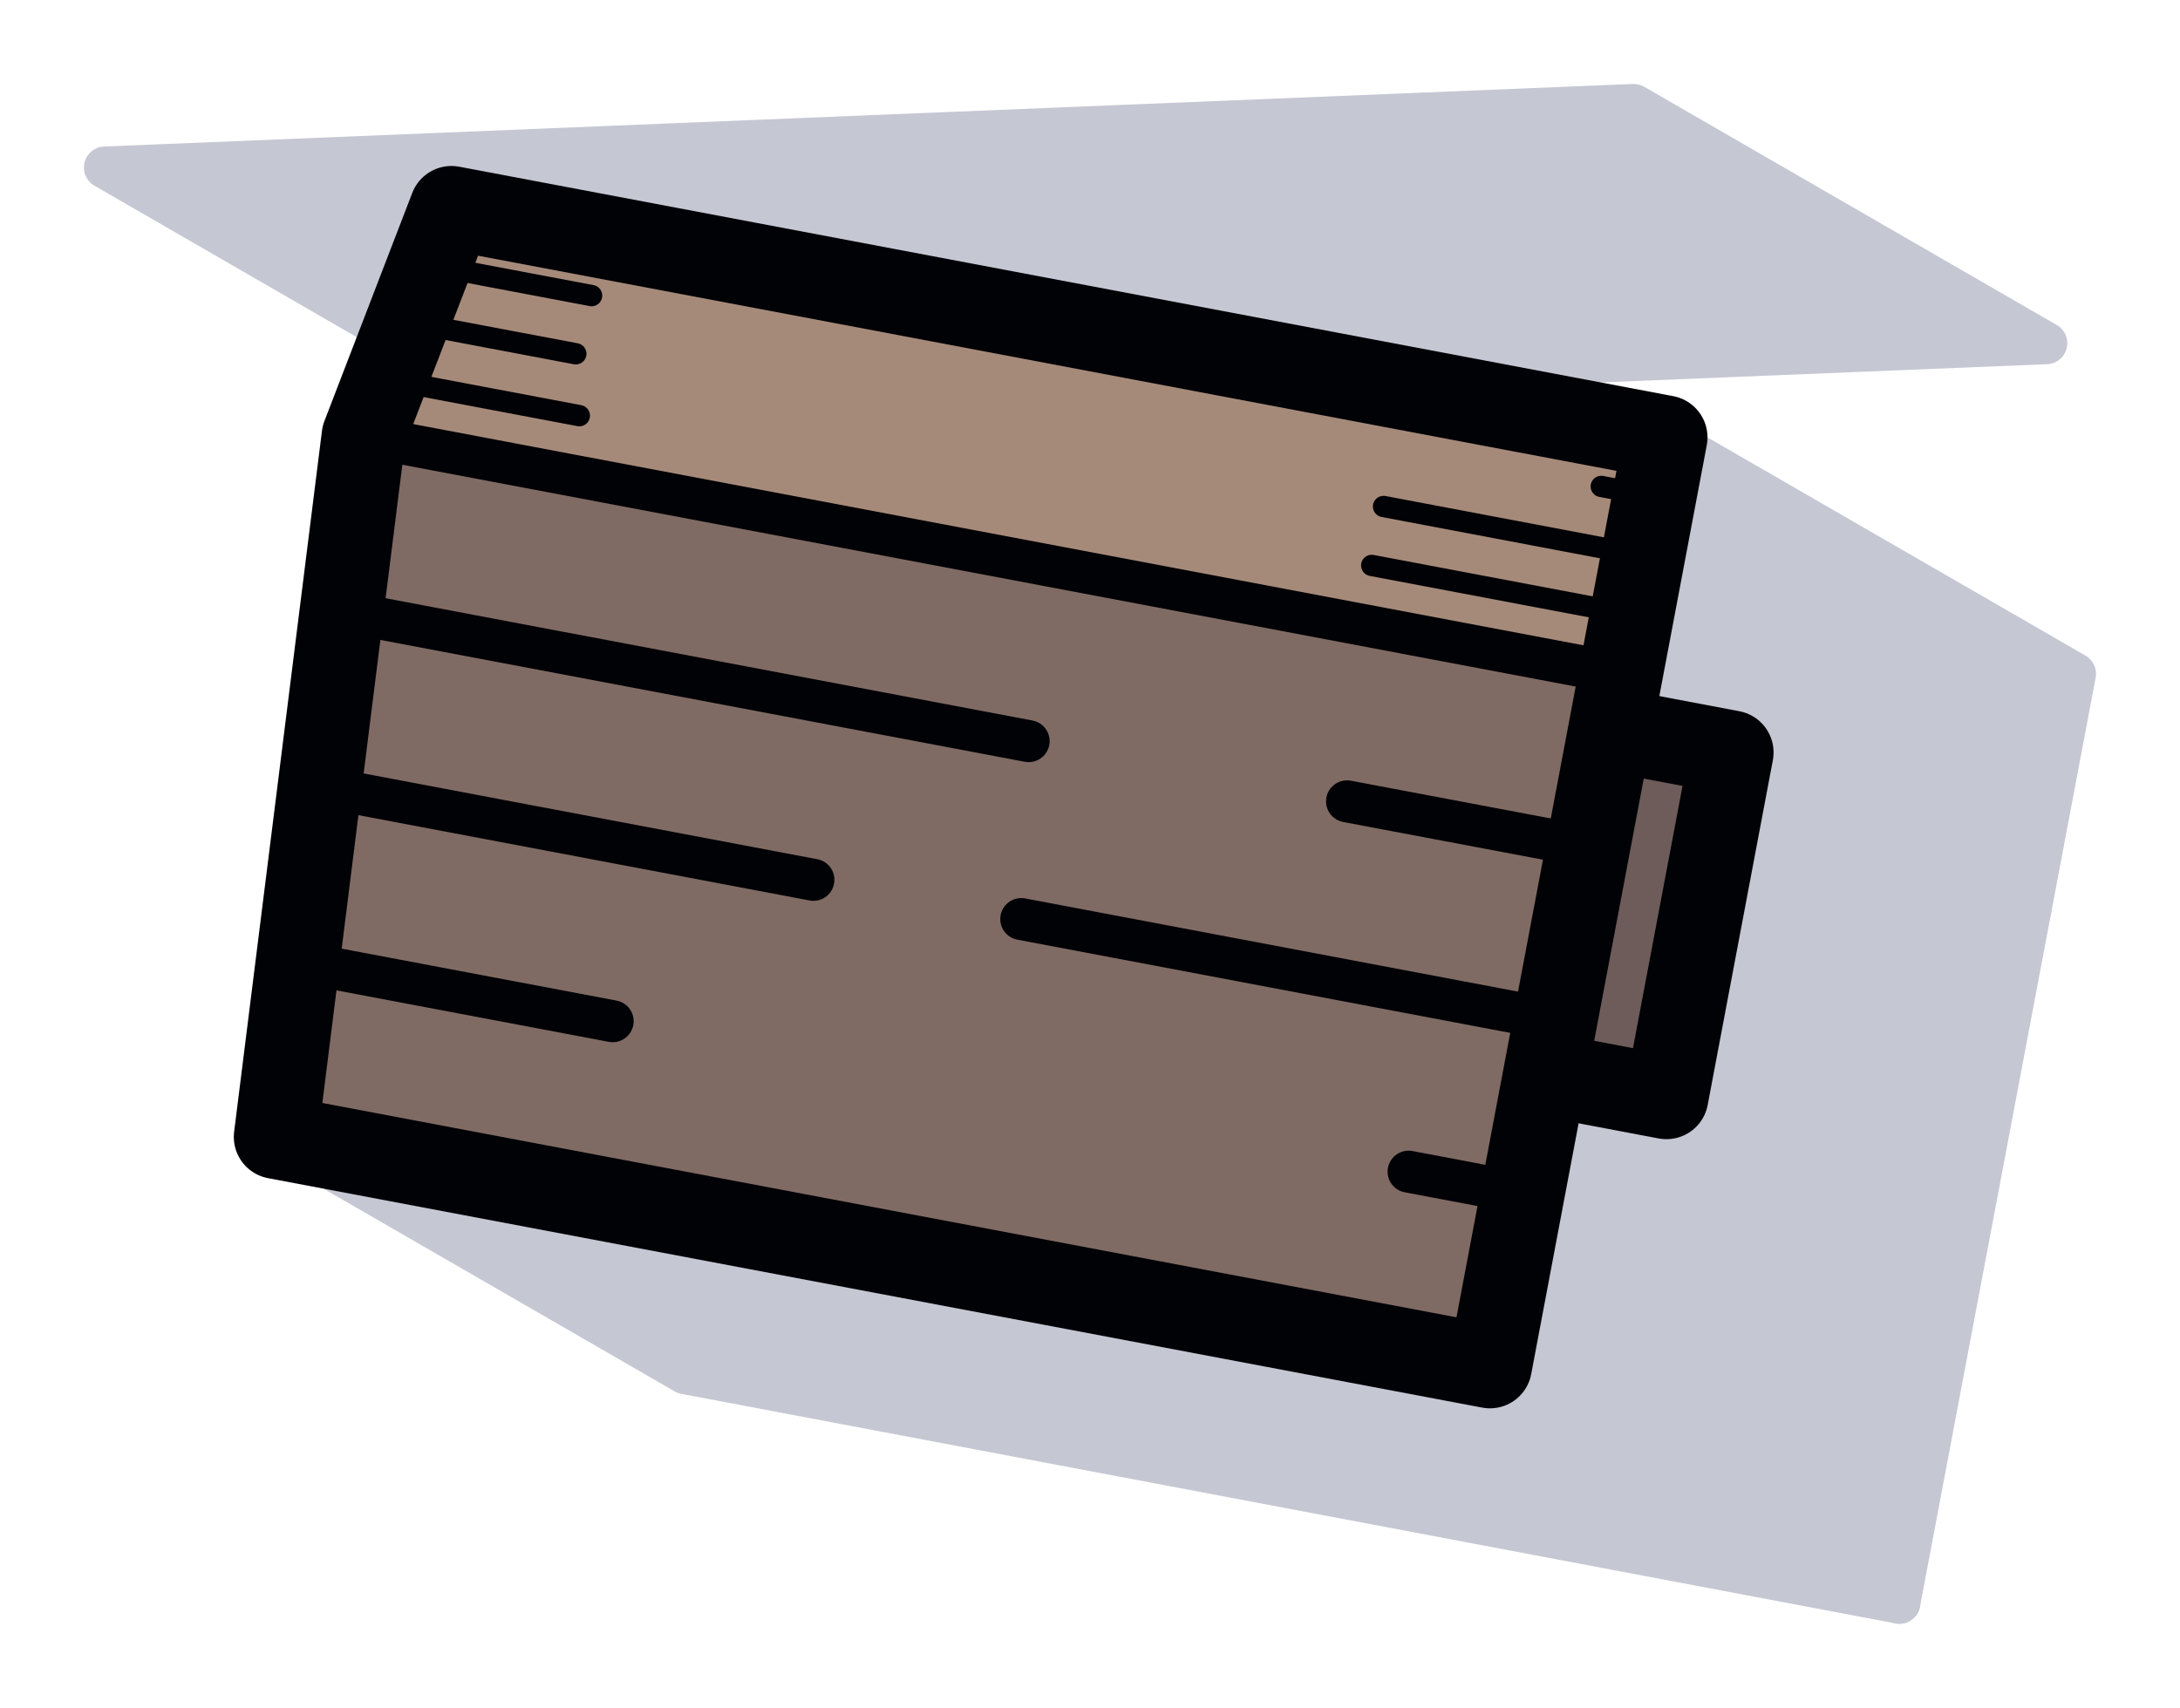
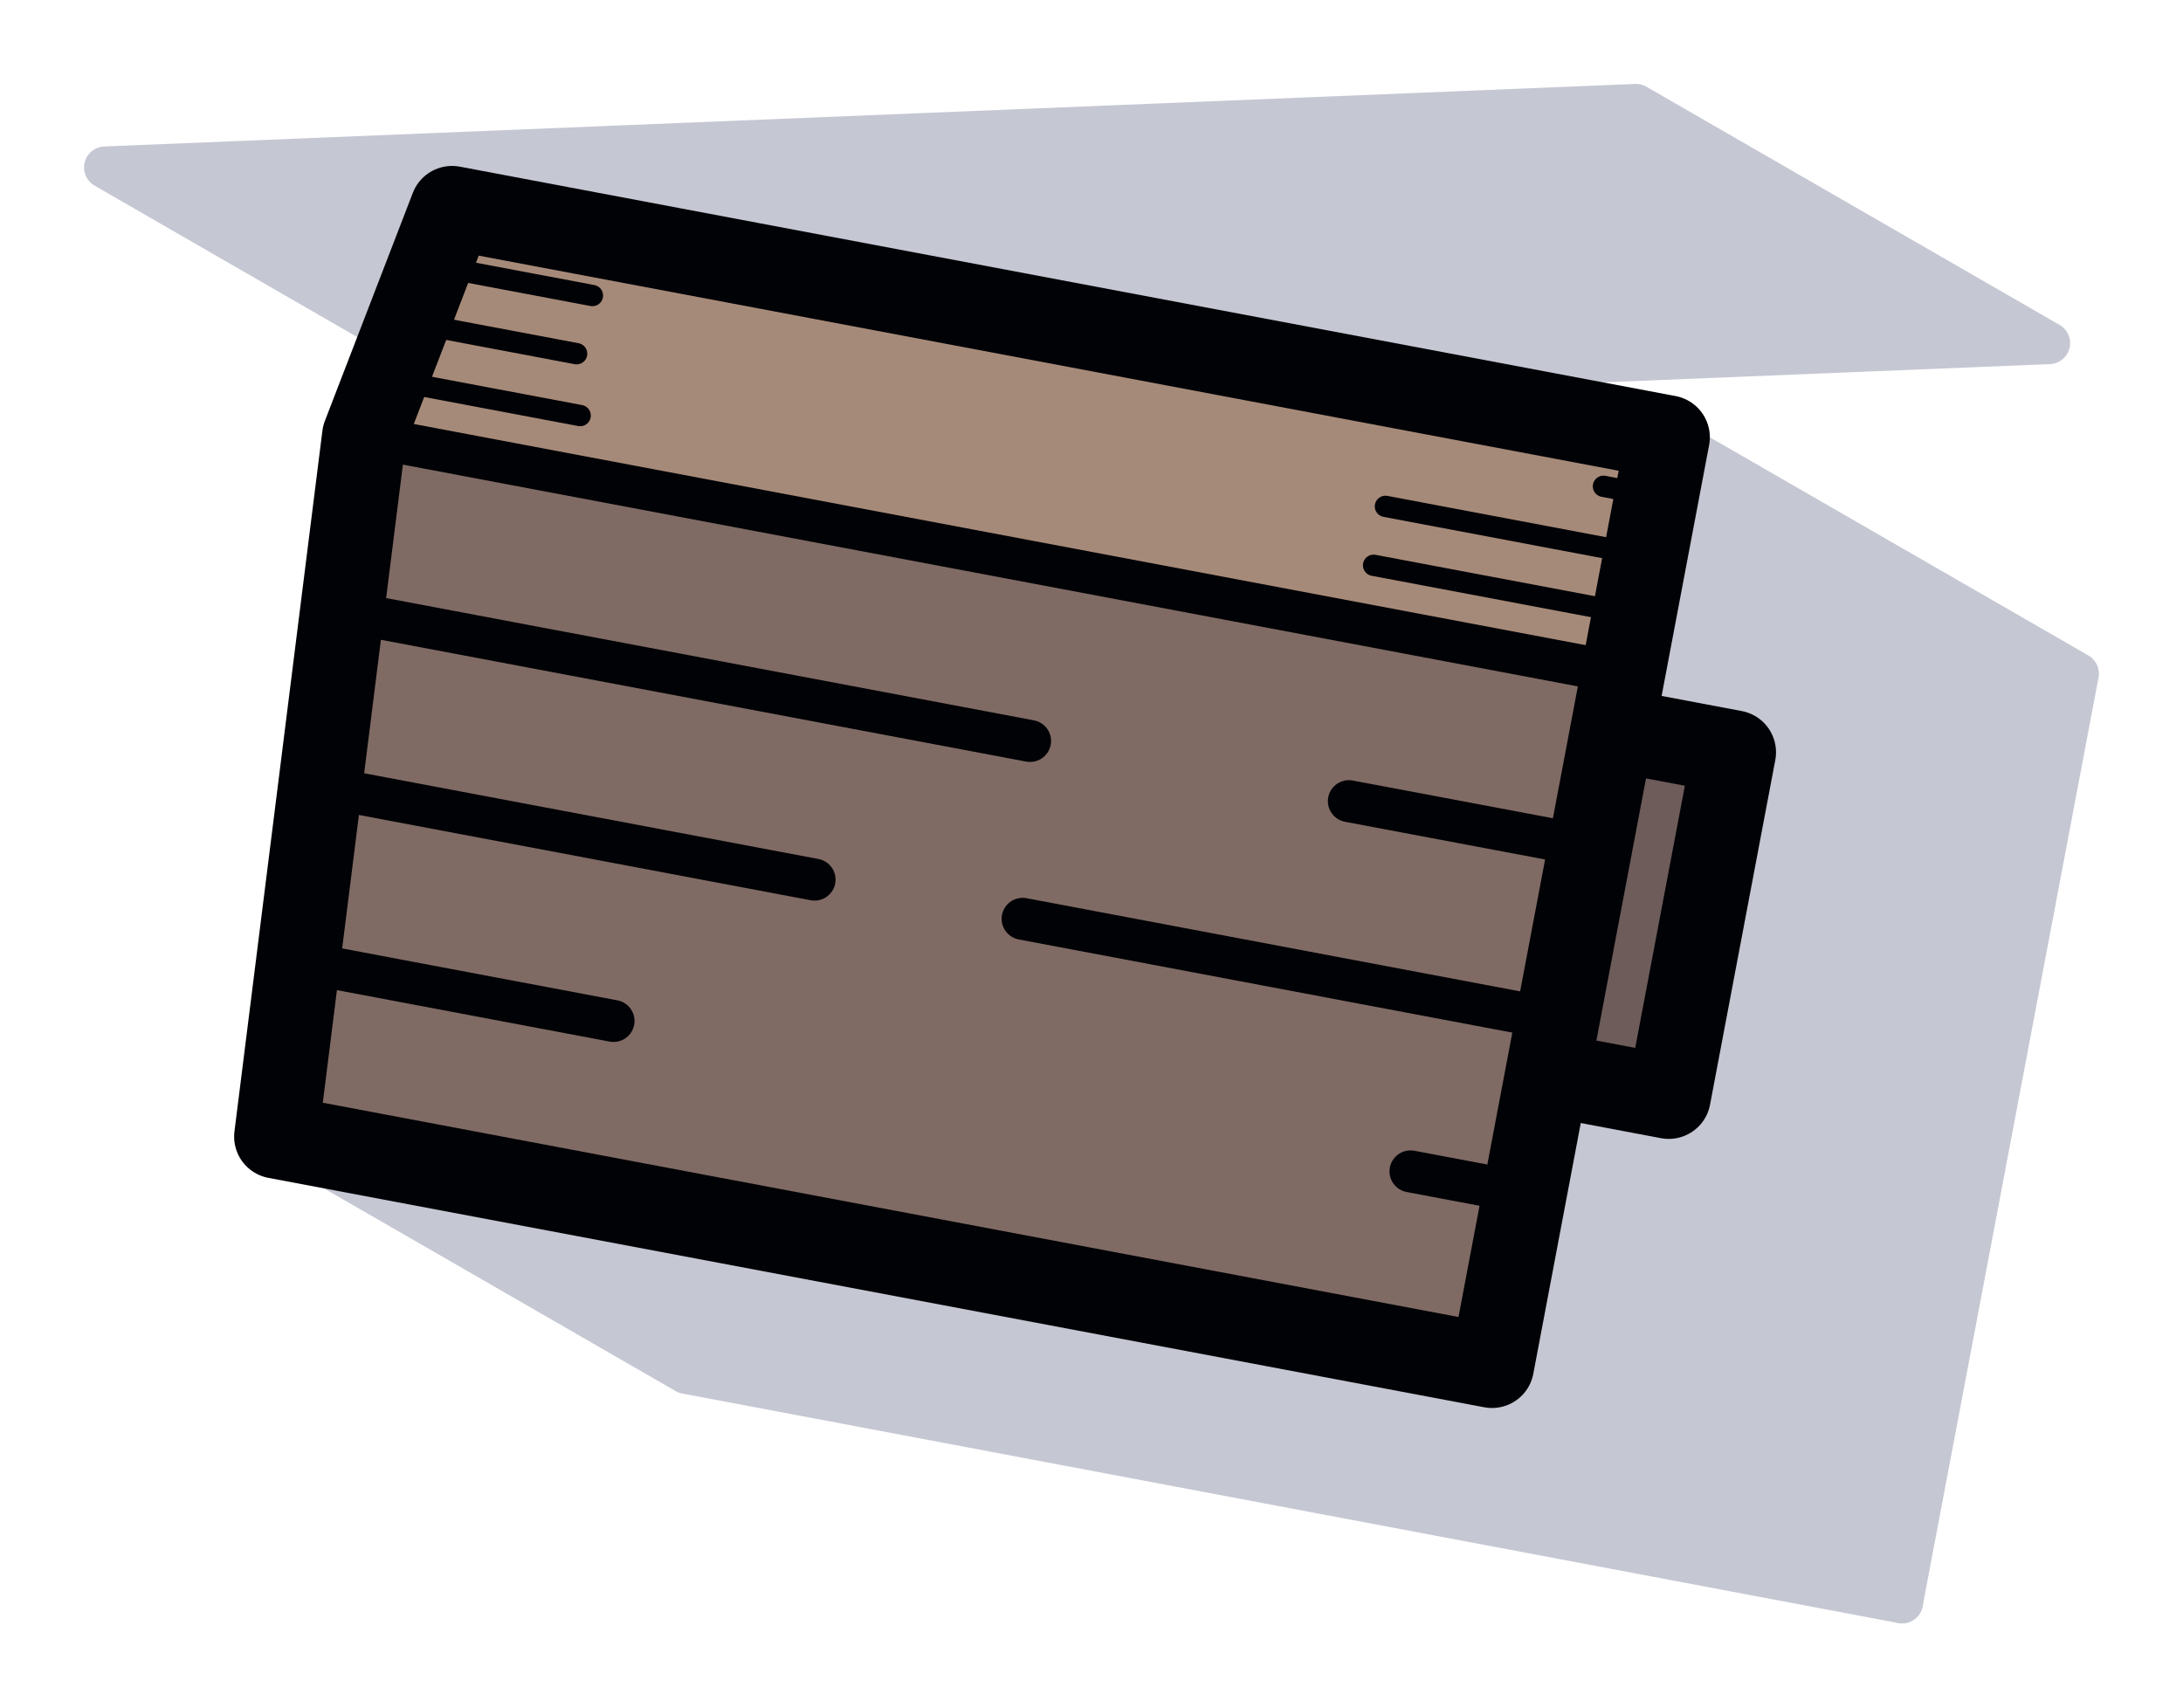
- <svg xmlns="http://www.w3.org/2000/svg" viewBox="135.973 308.263 25.965 20.342" width="25.965" height="20.342" stroke-linejoin="round" stroke-linecap="round" fill-rule="evenodd" fill="none">
+ <svg xmlns="http://www.w3.org/2000/svg" viewBox="135.973 308.263 25.965 20.342" width="624" height="488" stroke-linejoin="round" stroke-linecap="round" fill-rule="evenodd" fill="none" preserveAspectRatio="none">
  <g transform="translate(250.0195 250.0195) scale(1.000078)" opacity="0.55">
    <path d=" M -107.874,63.072 L -112.788,60.234 L -94.581,59.489 L -89.667,62.327 L -107.874,63.072" fill="#9699AE" stroke="#9699AE" stroke-width="0.5" />
    <path d=" M -89.857,69.079 L -94.734,66.264 L -94.202,63.449 L -89.325,66.265 L -89.857,69.079" fill="#9699AE" stroke="#9699AE" stroke-width="0.5" />
    <path d=" M -91.417,77.33 L -96.293,74.514 L -94.734,66.264 L -89.857,69.079 L -91.417,77.33" fill="#9699AE" stroke="#9699AE" stroke-width="0.5" />
    <path d=" M -105.877,74.596 L -110.753,71.781 L -96.293,74.514 L -91.417,77.33 L -105.877,74.596" fill="#9699AE" stroke="#9699AE" stroke-width="0.5" />
  </g>
  <g transform="translate(250.0195 250.0195) scale(1.000078)">
    <path d=" M -100.645,65.835 L -101.421,69.941 L -94.191,71.308 L -93.415,67.202 L -100.645,65.835" fill="#6D5C5A" />
    <path d=" M -101.421,69.941 L -94.191,71.308 L -93.415,67.202 L -100.645,65.835" stroke="#010206" stroke-width="1" />
    <path d=" M -94.202,63.449 L -94.734,66.264 L -109.707,63.433 L -108.661,60.716 L -94.202,63.449" fill="#A68A79" />
    <path d=" M -96.293,74.514 L -94.734,66.264 L -109.707,63.433 L -110.753,71.781 L -96.293,74.514" fill="#806B64" />
    <path d=" M -95.124,68.326 L -97.995,67.784 M -109.968,65.52 L -101.787,67.067" stroke="#010206" stroke-width="0.5" />
    <path d=" M -94.601,65.56 L -97.701,64.974 M -109.445,62.754 L -107.138,63.19" stroke="#010206" stroke-width="0.254" />
    <path d=" M -95.514,70.389 L -101.875,69.186 M -110.23,67.607 L -104.35,68.719" stroke="#010206" stroke-width="0.5" />
    <path d=" M -94.468,64.857 L -97.56,64.272 M -109.184,62.074 L -107.18,62.453" stroke="#010206" stroke-width="0.254" />
    <path d=" M -95.903,72.452 L -97.262,72.195 M -110.491,69.694 L -106.741,70.403" stroke="#010206" stroke-width="0.5" />
    <path d=" M -94.335,64.153 L -94.967,64.033 M -108.922,61.395 L -106.992,61.76" stroke="#010206" stroke-width="0.254" />
    <path d=" M -109.707,63.433 L -108.661,60.716 L -94.202,63.449 L -94.734,66.264 L -96.293,74.514 L -110.753,71.781 L -109.707,63.433" stroke="#010206" stroke-width="1" />
    <path d=" M -94.734,66.264 L -109.707,63.433" stroke="#010206" stroke-width="0.5" />
  </g>
</svg>
